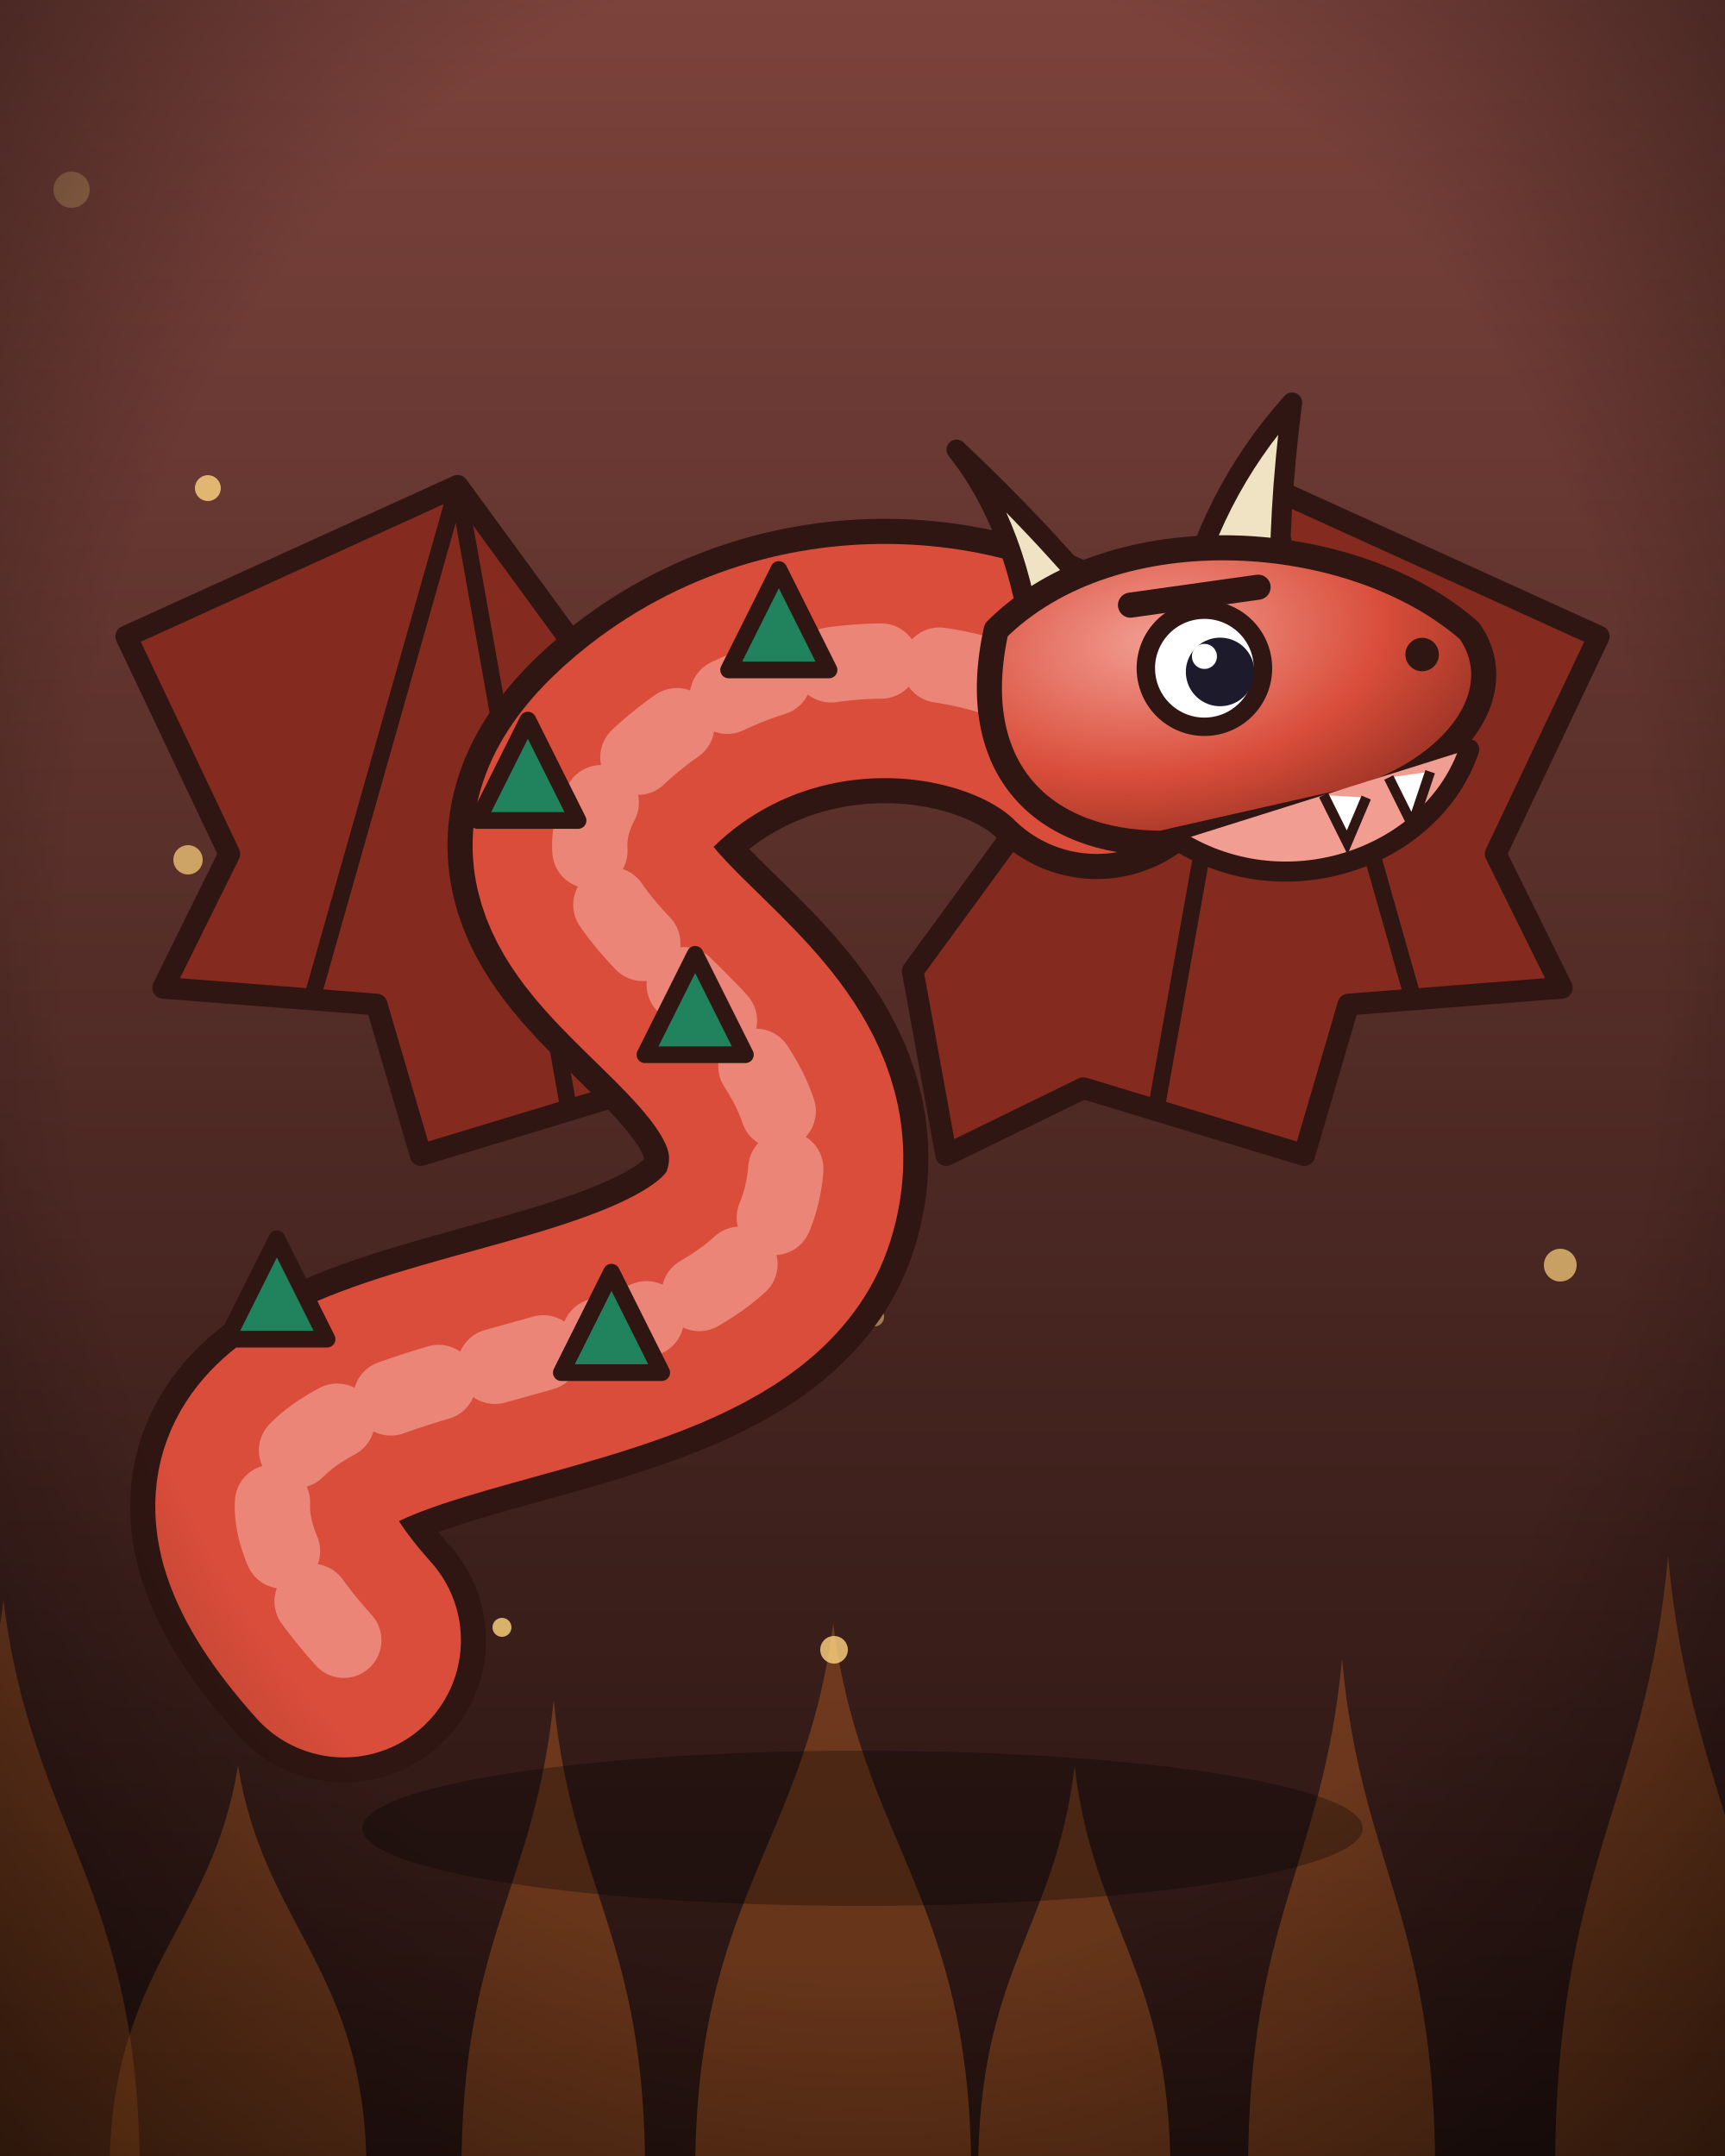
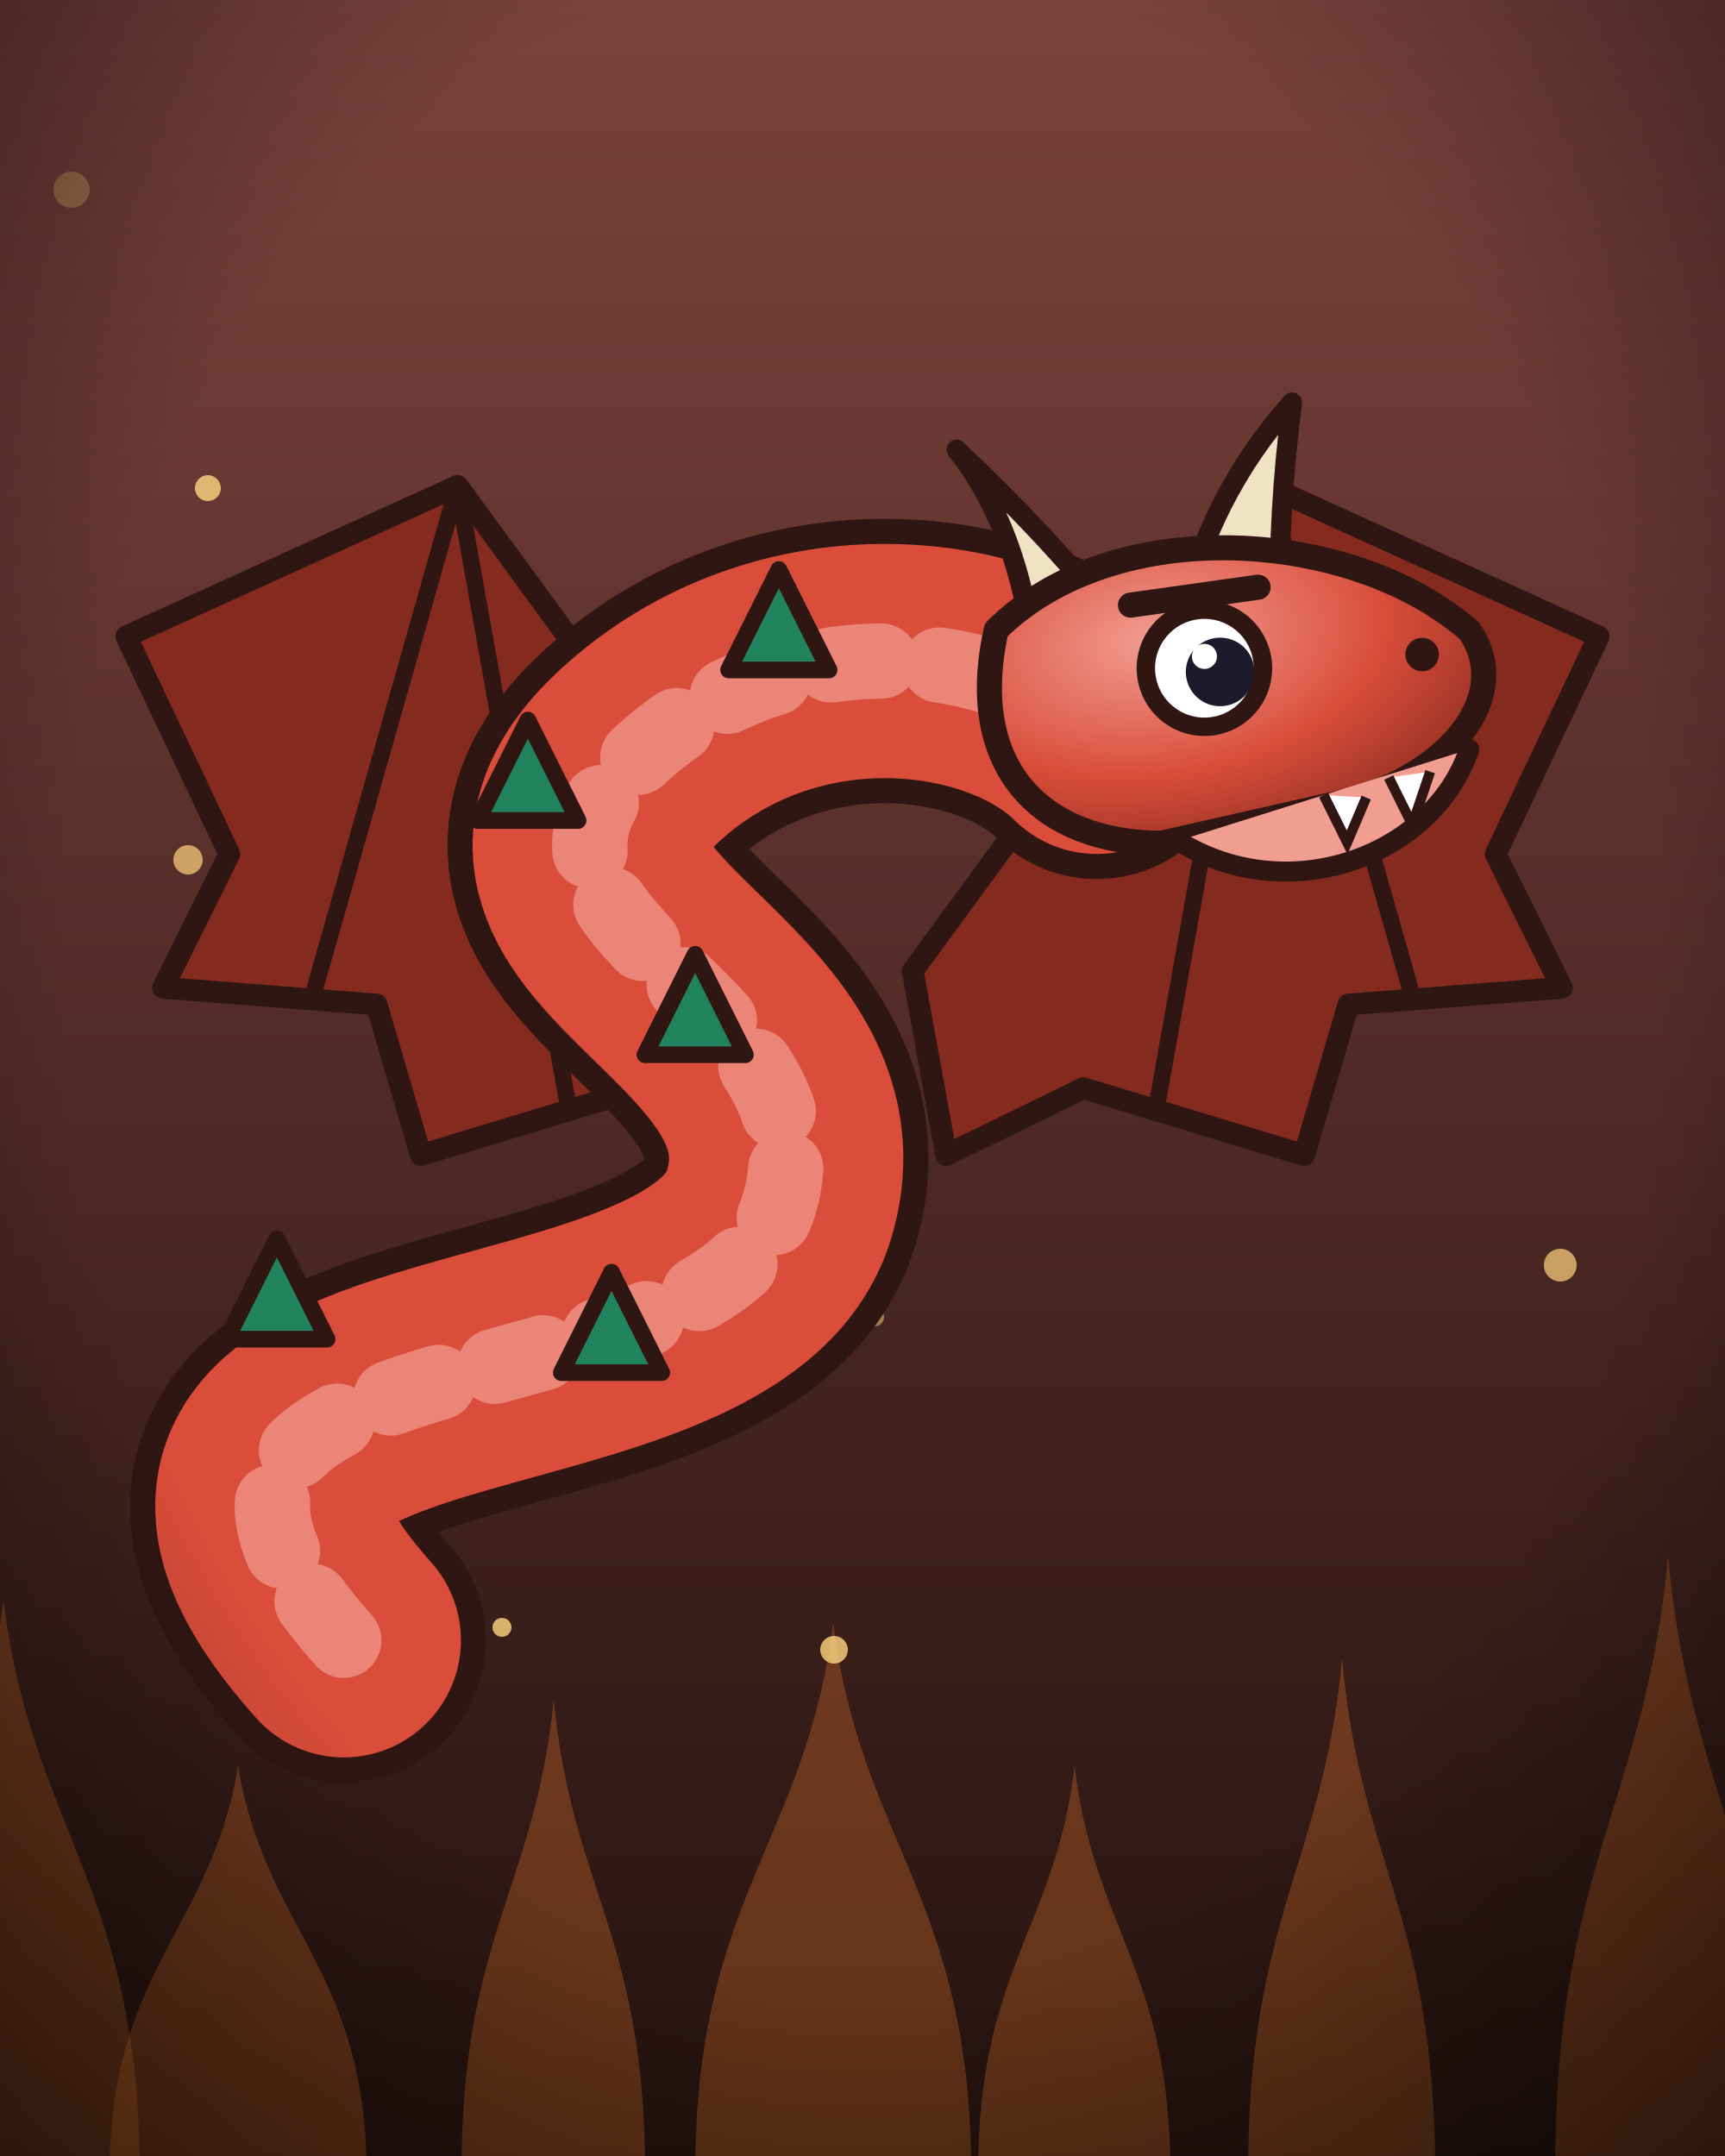
<svg xmlns="http://www.w3.org/2000/svg" viewBox="0 0 200 250" width="200" height="250">
  <defs>
    <linearGradient id="bg" x1="0" y1="0" x2="0" y2="1">
      <stop offset="0" stop-color="hsla(7,35%,36%,1)" />
      <stop offset="1" stop-color="hsla(7,40%,10%,1)" />
    </linearGradient>
    <radialGradient id="gm" cx=".35" cy=".3" r=".85">
      <stop offset="0" stop-color="hsla(7,78%,76%,1)" />
      <stop offset=".55" stop-color="hsla(7,68%,54%,1)" />
      <stop offset="1" stop-color="hsla(7,63%,32%,1)" />
    </radialGradient>
    <radialGradient id="ga" cx=".35" cy=".3" r=".85">
      <stop offset="0" stop-color="hsla(157,80%,76%,1)" />
      <stop offset=".6" stop-color="hsla(157,72%,58%,1)" />
      <stop offset="1" stop-color="hsla(157,60%,32%,1)" />
    </radialGradient>
    <linearGradient id="met" x1="0" y1="0" x2="0" y2="1">
      <stop offset="0" stop-color="#e3e8ef" />
      <stop offset=".5" stop-color="#9aa3b3" />
      <stop offset="1" stop-color="#5a6272" />
    </linearGradient>
    <radialGradient id="glow">
      <stop offset="0" stop-color="#fff" stop-opacity=".95" />
      <stop offset=".35" stop-color="hsla(7,95%,70%,1)" stop-opacity=".55" />
      <stop offset="1" stop-color="hsla(7,95%,70%,1)" stop-opacity="0" />
    </radialGradient>
    <radialGradient id="vig" cx=".5" cy=".45" r=".75">
      <stop offset=".62" stop-color="#000" stop-opacity="0" />
      <stop offset="1" stop-color="#000" stop-opacity=".55" />
    </radialGradient>
  </defs>
  <rect width="200" height="250" fill="url(#bg)" />
  <path d="M-15.4,252 C-15.4,218.8 -2.8,212.1 0.4,185.5 C3.6,212.1 16.2,218.8 16.2,252 Z" fill="hsla(25,95%,58%,.28)" />
  <path d="M12.7,252 C12.7,228.4 24.6,223.6 27.6,204.7 C30.6,223.6 42.5,228.4 42.5,252 Z" fill="hsla(25,95%,58%,.28)" />
  <path d="M53.5,252 C53.5,224.5 62,219.1 64.2,197.1 C66.3,219.1 74.8,224.5 74.8,252 Z" fill="hsla(25,95%,58%,.28)" />
  <path d="M80.6,252 C80.6,220.1 93.4,213.7 96.6,188.2 C99.8,213.7 112.6,220.1 112.6,252 Z" fill="hsla(25,95%,58%,.28)" />
  <path d="M113.4,252 C113.4,228.4 122.3,223.7 124.6,204.8 C126.8,223.7 135.7,228.4 135.7,252 Z" fill="hsla(25,95%,58%,.28)" />
  <path d="M144.7,252 C144.7,222.2 153.4,216.2 155.6,192.3 C157.7,216.2 166.4,222.2 166.4,252 Z" fill="hsla(25,95%,58%,.28)" />
  <path d="M180.3,252 C180.3,216.2 190.8,209.1 193.4,180.4 C196,209.1 206.5,216.2 206.5,252 Z" fill="hsla(25,95%,58%,.28)" />
  <circle cx="24.1" cy="56.6" r="1.5" fill="hsla(40,100%,75%,0.8)" />
  <circle cx="75.2" cy="71.3" r="2.2" fill="hsla(40,100%,75%,0.5)" />
  <circle cx="58.2" cy="188.7" r="1.1" fill="hsla(40,100%,75%,0.8)" />
  <circle cx="8.3" cy="22" r="2.1" fill="hsla(40,100%,75%,0.3)" />
  <circle cx="41.2" cy="151.7" r="1.1" fill="hsla(40,100%,75%,0.5)" />
  <circle cx="180.9" cy="146.7" r="1.9" fill="hsla(40,100%,75%,0.7)" />
  <circle cx="55.2" cy="87" r="1.8" fill="hsla(40,100%,75%,0.5)" />
  <circle cx="101.4" cy="152.7" r="1.1" fill="hsla(40,100%,75%,0.5)" />
  <circle cx="21.8" cy="99.7" r="1.7" fill="hsla(40,100%,75%,0.7)" />
  <circle cx="96.7" cy="191.3" r="1.6" fill="hsla(40,100%,75%,0.8)" />
-   <ellipse cx="100" cy="212" rx="58" ry="9" fill="#000" opacity=".3" />
  <g transform="translate(100 132) scale(0.97)">
    <g transform="translate(0,-10)">
      <g transform="scale(1,1)">
        <path d="M-6,-10 L-48.4,-68 L-88,-50 L-75.68,-24 L-83.6,-8 L-58.08,-6 L-52.8,12 L-26.4,4 L-10,12 Z" fill="hsla(7,63%,32%,1)" stroke="hsla(7,45%,13%,1)" stroke-width="2.6" stroke-linejoin="round" stroke-linecap="round" />
        <path d="M-48.4,-68 L-35.2,6 M-48.4,-68 L-66,-6" stroke="hsla(7,45%,13%,1)" stroke-width="2" fill="none" />
      </g>
      <g transform="scale(-1,1)">
        <path d="M-6,-10 L-48.4,-68 L-88,-50 L-75.68,-24 L-83.6,-8 L-58.08,-6 L-52.8,12 L-26.4,4 L-10,12 Z" fill="hsla(7,63%,32%,1)" stroke="hsla(7,45%,13%,1)" stroke-width="2.6" stroke-linejoin="round" stroke-linecap="round" />
        <path d="M-48.4,-68 L-35.2,6 M-48.4,-68 L-66,-6" stroke="hsla(7,45%,13%,1)" stroke-width="2" fill="none" />
      </g>
    </g>
    <path d="M-62,60 C-96,22 -18,34 -10,8 C-2,-18 -52,-26 -24,-48 C-6,-62 18,-58 28,-48" fill="none" stroke="hsla(7,45%,13%,1)" stroke-width="34" stroke-linecap="round" />
    <path d="M-62,60 C-96,22 -18,34 -10,8 C-2,-18 -52,-26 -24,-48 C-6,-62 18,-58 28,-48" fill="none" stroke="hsla(7,68%,54%,1)" stroke-width="28" stroke-linecap="round" />
    <path d="M-62,60 C-96,22 -18,34 -10,8 C-2,-18 -52,-26 -24,-48 C-6,-62 18,-58 28,-48" fill="none" stroke="hsla(7,78%,76%,1)" stroke-width="9" stroke-linecap="round" stroke-dasharray="6 7" opacity=".7" />
    <path d="M-76,24 l6,-12 l6,12 Z" fill="hsla(157,60%,32%,1)" stroke="hsla(7,45%,13%,1)" stroke-width="2" stroke-linejoin="round" stroke-linecap="round" />
    <path d="M-36,28 l6,-12 l6,12 Z" fill="hsla(157,60%,32%,1)" stroke="hsla(7,45%,13%,1)" stroke-width="2" stroke-linejoin="round" stroke-linecap="round" />
    <path d="M-26,-10 l6,-12 l6,12 Z" fill="hsla(157,60%,32%,1)" stroke="hsla(7,45%,13%,1)" stroke-width="2" stroke-linejoin="round" stroke-linecap="round" />
    <path d="M-46,-38 l6,-12 l6,12 Z" fill="hsla(157,60%,32%,1)" stroke="hsla(7,45%,13%,1)" stroke-width="2" stroke-linejoin="round" stroke-linecap="round" />
    <path d="M-16,-56 l6,-12 l6,12 Z" fill="hsla(157,60%,32%,1)" stroke="hsla(7,45%,13%,1)" stroke-width="2" stroke-linejoin="round" stroke-linecap="round" />
    <g transform="translate(40,-48) rotate(-8)">
      <path d="M-18,-12 Q-17.6,-27.6 -23.7,-38 Q-12.3,-23.7 -6,-12 Z" fill="#efe3c4" stroke="hsla(7,45%,13%,1)" stroke-width="2.4" stroke-linejoin="round" stroke-linecap="round" />
      <path d="M0,-14 Q5.4,-28.4 16.8,-38 Q13.2,-24.8 12,-14 Z" fill="#efe3c4" stroke="hsla(7,45%,13%,1)" stroke-width="2.4" stroke-linejoin="round" stroke-linecap="round" />
      <path d="M-22,-16 C-6,-28 22,-22 34,-8 C38,0 30,8 18,10 L-6,12 C-20,10 -28,0 -22,-16 Z" fill="url(#gm)" stroke="hsla(7,45%,13%,1)" stroke-width="3" stroke-linejoin="round" stroke-linecap="round" />
      <path d="M-4,12 C8,22 26,18 32,6" fill="hsla(7,78%,76%,1)" stroke="hsla(7,45%,13%,1)" stroke-width="2.4" stroke-linejoin="round" stroke-linecap="round" />
      <circle cx="2" cy="-8" r="7" fill="#fff" stroke="hsla(7,45%,13%,1)" stroke-width="2.2" stroke-linejoin="round" stroke-linecap="round" />
      <circle cx="3.8" cy="-7.3" r="4.1" fill="#1d1a2b" />
      <circle cx="2.2" cy="-9.4" r="1.5" fill="#fff" />
      <path d="M-5.7,-16.7 L9.7,-16.7" stroke="hsla(7,45%,13%,1)" stroke-width="3" stroke-linejoin="round" stroke-linecap="round" fill="none" />
      <circle cx="28" cy="-6" r="2" fill="hsla(7,45%,13%,1)" />
      <path d="M14,9 l2,6 l3,-5 M22,8 l2,6 l3,-6" fill="#fff" stroke="hsla(7,45%,13%,1)" stroke-width="1.2" />
    </g>
  </g>
  <rect width="200" height="250" fill="url(#vig)" />
</svg>
